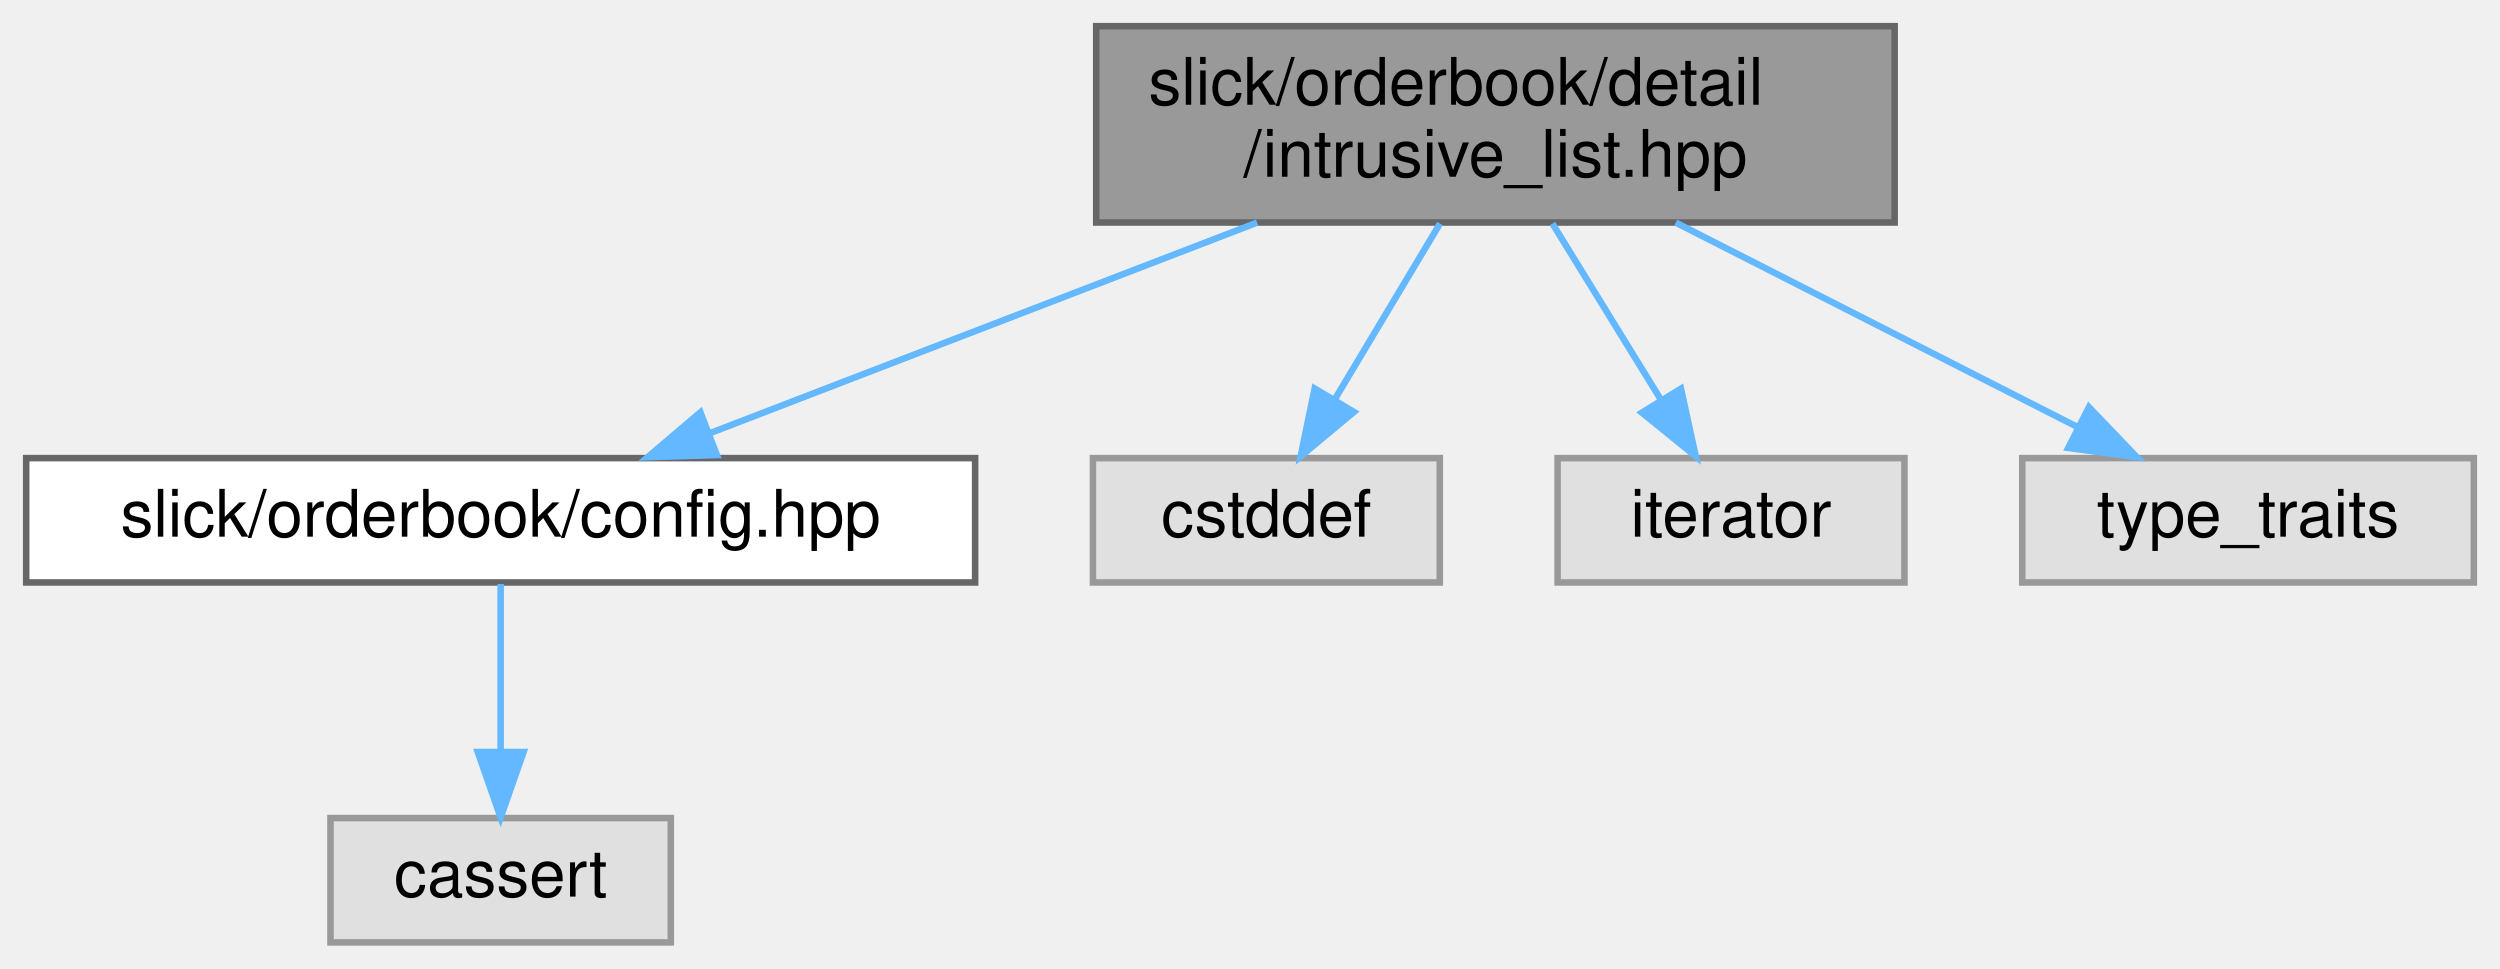
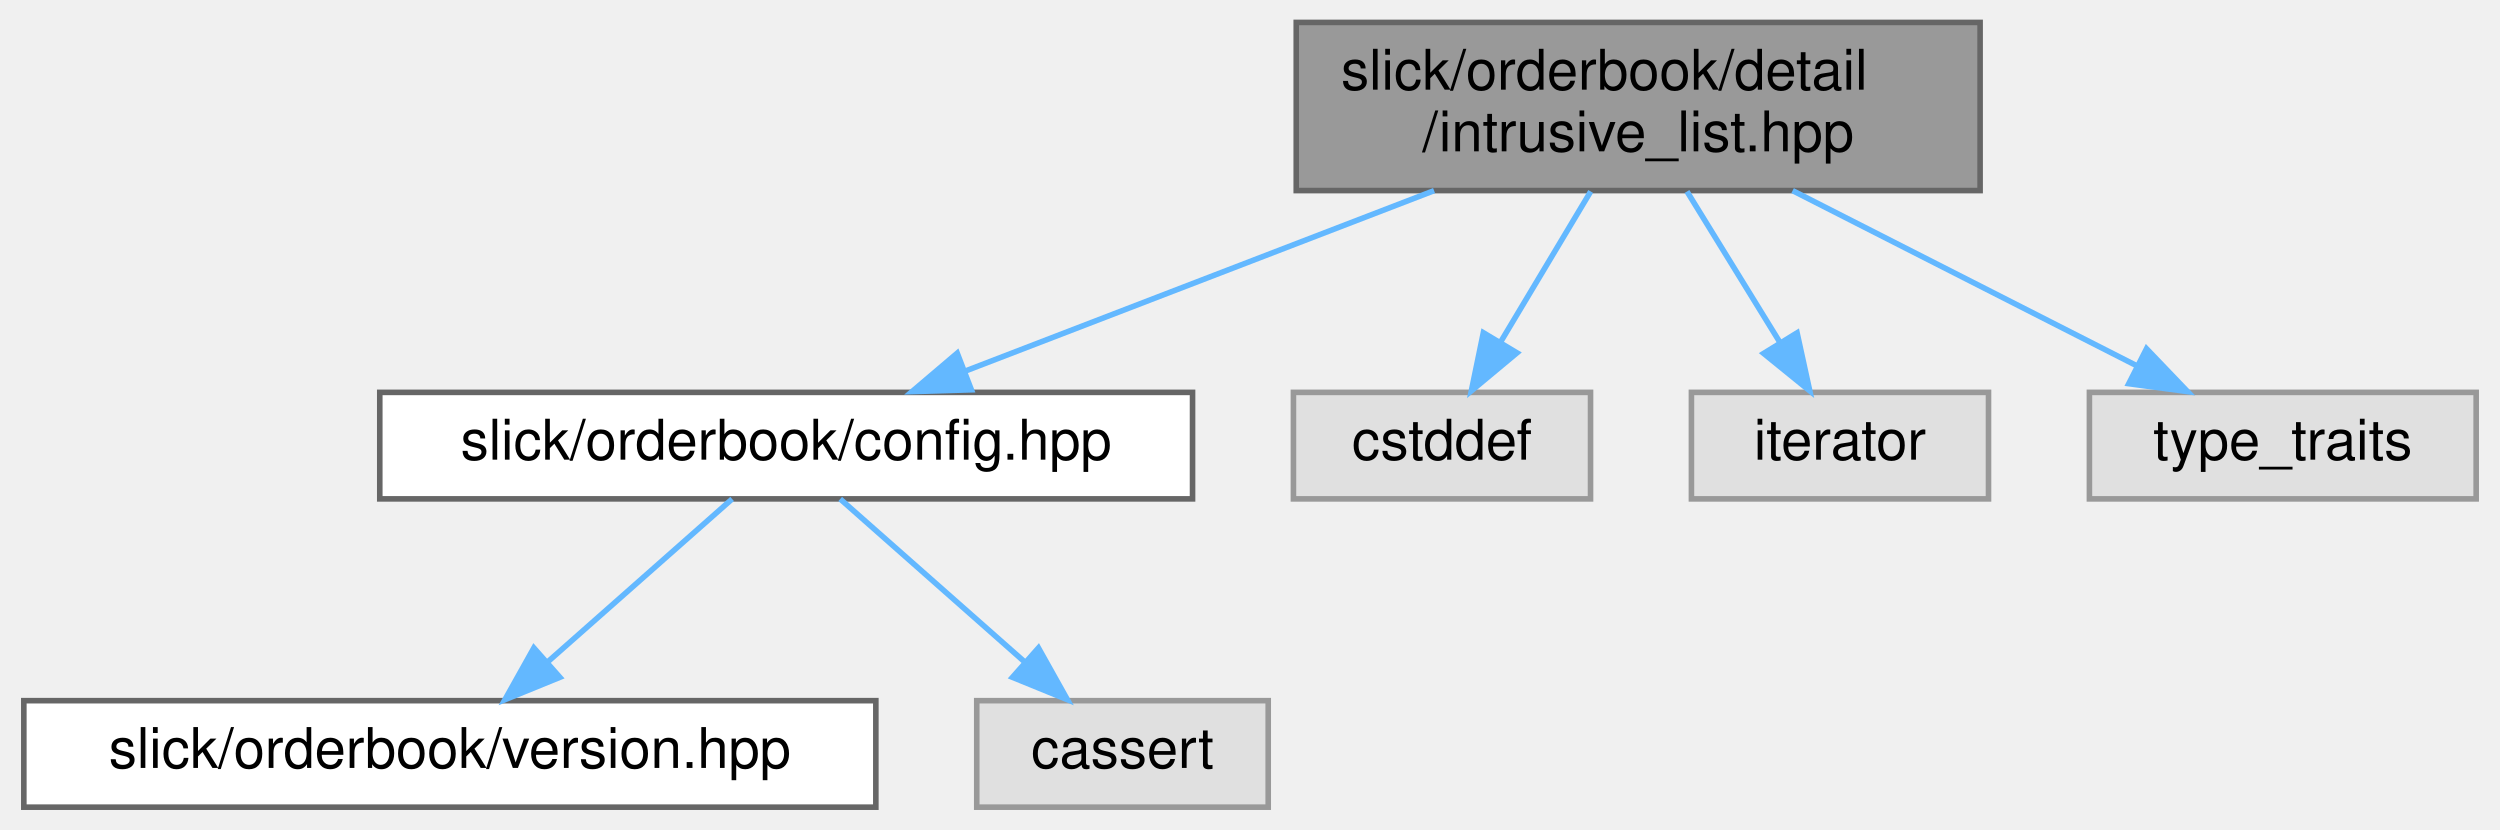
- <svg xmlns="http://www.w3.org/2000/svg" xmlns:xlink="http://www.w3.org/1999/xlink" width="382pt" height="148pt" viewBox="0.00 0.00 382.00 148.00">
+ <svg xmlns="http://www.w3.org/2000/svg" xmlns:xlink="http://www.w3.org/1999/xlink" width="446pt" height="148pt" viewBox="0.00 0.00 445.50 148.00">
  <g id="graph0" class="graph" transform="scale(1 1) rotate(0) translate(4 144)">
    <g id="Node000001" class="node">
      <g id="a_Node000001">
        <a xlink:title=" ">
-           <polygon fill="#999999" stroke="#666666" points="285.5,-140 163.5,-140 163.5,-110 285.5,-110 285.5,-140" />
-           <text text-anchor="start" x="171.5" y="-128" font-family="Helvetica,sans-Serif" font-size="10.00">slick/orderbook/detail</text>
-           <text text-anchor="middle" x="224.5" y="-117" font-family="Helvetica,sans-Serif" font-size="10.00">/intrusive_list.hpp</text>
+           <polygon fill="#999999" stroke="#666666" points="349,-140 227,-140 227,-110 349,-110 349,-140" />
+           <text text-anchor="start" x="235" y="-128" font-family="Helvetica,sans-Serif" font-size="10.00">slick/orderbook/detail</text>
+           <text text-anchor="middle" x="288" y="-117" font-family="Helvetica,sans-Serif" font-size="10.00">/intrusive_list.hpp</text>
        </a>
      </g>
    </g>
    <g id="Node000002" class="node">
      <g id="a_Node000002">
        <a xlink:href="config_8hpp.html" target="_top" xlink:title=" ">
-           <polygon fill="white" stroke="#666666" points="145,-74 0,-74 0,-55 145,-55 145,-74" />
-           <text text-anchor="middle" x="72.5" y="-62" font-family="Helvetica,sans-Serif" font-size="10.00">slick/orderbook/config.hpp</text>
+           <polygon fill="white" stroke="#666666" points="208.5,-74 63.5,-74 63.5,-55 208.5,-55 208.5,-74" />
+           <text text-anchor="middle" x="136" y="-62" font-family="Helvetica,sans-Serif" font-size="10.00">slick/orderbook/config.hpp</text>
        </a>
      </g>
    </g>
    <g id="edge1_Node000001_Node000002" class="edge">
      <g id="a_edge1_Node000001_Node000002">
        <a xlink:title=" ">
-           <path fill="none" stroke="#63b8ff" d="M188.09,-109.99C162.62,-100.18 128.91,-87.21 104.47,-77.81" />
-           <polygon fill="#63b8ff" stroke="#63b8ff" points="105.54,-74.46 94.95,-74.14 103.02,-81 105.54,-74.46" />
+           <path fill="none" stroke="#63b8ff" d="M251.59,-109.99C226.12,-100.18 192.41,-87.21 167.97,-77.81" />
+           <polygon fill="#63b8ff" stroke="#63b8ff" points="169.04,-74.46 158.45,-74.14 166.52,-81 169.04,-74.46" />
+         </a>
+       </g>
+     </g>
+     <g id="Node000005" class="node">
+       <g id="a_Node000005">
+         <a xlink:title=" ">
+           <polygon fill="#e0e0e0" stroke="#999999" points="279.5,-74 226.5,-74 226.5,-55 279.5,-55 279.5,-74" />
+           <text text-anchor="middle" x="253" y="-62" font-family="Helvetica,sans-Serif" font-size="10.00">cstddef</text>
+         </a>
+       </g>
+     </g>
+     <g id="edge4_Node000001_Node000005" class="edge">
+       <g id="a_edge4_Node000001_Node000005">
+         <a xlink:title=" ">
+           <path fill="none" stroke="#63b8ff" d="M279.53,-109.84C274.71,-101.78 268.63,-91.62 263.5,-83.06" />
+           <polygon fill="#63b8ff" stroke="#63b8ff" points="266.38,-81.05 258.24,-74.27 260.38,-84.64 266.38,-81.05" />
+         </a>
+       </g>
+     </g>
+     <g id="Node000006" class="node">
+       <g id="a_Node000006">
+         <a xlink:title=" ">
+           <polygon fill="#e0e0e0" stroke="#999999" points="350.5,-74 297.5,-74 297.5,-55 350.5,-55 350.5,-74" />
+           <text text-anchor="middle" x="324" y="-62" font-family="Helvetica,sans-Serif" font-size="10.00">iterator</text>
+         </a>
+       </g>
+     </g>
+     <g id="edge5_Node000001_Node000006" class="edge">
+       <g id="a_edge5_Node000001_Node000006">
+         <a xlink:title=" ">
+           <path fill="none" stroke="#63b8ff" d="M296.71,-109.84C301.67,-101.78 307.93,-91.62 313.2,-83.06" />
+           <polygon fill="#63b8ff" stroke="#63b8ff" points="316.35,-84.62 318.61,-74.27 310.38,-80.95 316.35,-84.62" />
+         </a>
+       </g>
+     </g>
+     <g id="Node000007" class="node">
+       <g id="a_Node000007">
+         <a xlink:title=" ">
+           <polygon fill="#e0e0e0" stroke="#999999" points="437.5,-74 368.5,-74 368.5,-55 437.5,-55 437.5,-74" />
+           <text text-anchor="middle" x="403" y="-62" font-family="Helvetica,sans-Serif" font-size="10.00">type_traits</text>
+         </a>
+       </g>
+     </g>
+     <g id="edge6_Node000001_Node000007" class="edge">
+       <g id="a_edge6_Node000001_Node000007">
+         <a xlink:title=" ">
+           <path fill="none" stroke="#63b8ff" d="M315.55,-109.99C334.22,-100.49 358.74,-88.02 377.06,-78.69" />
+           <polygon fill="#63b8ff" stroke="#63b8ff" points="378.69,-81.79 386.02,-74.14 375.52,-75.55 378.69,-81.79" />
+         </a>
+       </g>
+     </g>
+     <g id="Node000003" class="node">
+       <g id="a_Node000003">
+         <a xlink:href="version_8hpp.html" target="_top" xlink:title=" ">
+           <polygon fill="white" stroke="#666666" points="152,-19 0,-19 0,0 152,0 152,-19" />
+           <text text-anchor="middle" x="76" y="-7" font-family="Helvetica,sans-Serif" font-size="10.00">slick/orderbook/version.hpp</text>
+         </a>
+       </g>
+     </g>
+     <g id="edge2_Node000002_Node000003" class="edge">
+       <g id="a_edge2_Node000002_Node000003">
+         <a xlink:title=" ">
+           <path fill="none" stroke="#63b8ff" d="M126.36,-54.98C117.49,-47.15 104.13,-35.34 93.39,-25.86" />
+           <polygon fill="#63b8ff" stroke="#63b8ff" points="95.63,-23.17 85.82,-19.17 90.99,-28.41 95.63,-23.17" />
        </a>
      </g>
    </g>
    <g id="Node000004" class="node">
      <g id="a_Node000004">
        <a xlink:title=" ">
-           <polygon fill="#e0e0e0" stroke="#999999" points="216,-74 163,-74 163,-55 216,-55 216,-74" />
-           <text text-anchor="middle" x="189.5" y="-62" font-family="Helvetica,sans-Serif" font-size="10.00">cstddef</text>
+           <polygon fill="#e0e0e0" stroke="#999999" points="222,-19 170,-19 170,0 222,0 222,-19" />
+           <text text-anchor="middle" x="196" y="-7" font-family="Helvetica,sans-Serif" font-size="10.00">cassert</text>
        </a>
      </g>
    </g>
-     <g id="edge3_Node000001_Node000004" class="edge">
-       <g id="a_edge3_Node000001_Node000004">
+     <g id="edge3_Node000002_Node000004" class="edge">
+       <g id="a_edge3_Node000002_Node000004">
        <a xlink:title=" ">
-           <path fill="none" stroke="#63b8ff" d="M216.03,-109.84C211.21,-101.78 205.13,-91.62 200,-83.06" />
-           <polygon fill="#63b8ff" stroke="#63b8ff" points="202.88,-81.05 194.74,-74.27 196.88,-84.64 202.88,-81.05" />
-         </a>
-       </g>
-     </g>
-     <g id="Node000005" class="node">
-       <g id="a_Node000005">
-         <a xlink:title=" ">
-           <polygon fill="#e0e0e0" stroke="#999999" points="287,-74 234,-74 234,-55 287,-55 287,-74" />
-           <text text-anchor="middle" x="260.5" y="-62" font-family="Helvetica,sans-Serif" font-size="10.00">iterator</text>
-         </a>
-       </g>
-     </g>
-     <g id="edge4_Node000001_Node000005" class="edge">
-       <g id="a_edge4_Node000001_Node000005">
-         <a xlink:title=" ">
-           <path fill="none" stroke="#63b8ff" d="M233.21,-109.84C238.17,-101.78 244.43,-91.62 249.7,-83.06" />
-           <polygon fill="#63b8ff" stroke="#63b8ff" points="252.85,-84.62 255.11,-74.27 246.88,-80.95 252.85,-84.62" />
-         </a>
-       </g>
-     </g>
-     <g id="Node000006" class="node">
-       <g id="a_Node000006">
-         <a xlink:title=" ">
-           <polygon fill="#e0e0e0" stroke="#999999" points="374,-74 305,-74 305,-55 374,-55 374,-74" />
-           <text text-anchor="middle" x="339.5" y="-62" font-family="Helvetica,sans-Serif" font-size="10.00">type_traits</text>
-         </a>
-       </g>
-     </g>
-     <g id="edge5_Node000001_Node000006" class="edge">
-       <g id="a_edge5_Node000001_Node000006">
-         <a xlink:title=" ">
-           <path fill="none" stroke="#63b8ff" d="M252.05,-109.99C270.72,-100.49 295.24,-88.02 313.56,-78.69" />
-           <polygon fill="#63b8ff" stroke="#63b8ff" points="315.19,-81.79 322.52,-74.14 312.02,-75.55 315.19,-81.79" />
-         </a>
-       </g>
-     </g>
-     <g id="Node000003" class="node">
-       <g id="a_Node000003">
-         <a xlink:title=" ">
-           <polygon fill="#e0e0e0" stroke="#999999" points="98.5,-19 46.5,-19 46.5,0 98.5,0 98.5,-19" />
-           <text text-anchor="middle" x="72.5" y="-7" font-family="Helvetica,sans-Serif" font-size="10.00">cassert</text>
-         </a>
-       </g>
-     </g>
-     <g id="edge2_Node000002_Node000003" class="edge">
-       <g id="a_edge2_Node000002_Node000003">
-         <a xlink:title=" ">
-           <path fill="none" stroke="#63b8ff" d="M72.5,-54.75C72.5,-47.8 72.5,-37.85 72.5,-29.13" />
-           <polygon fill="#63b8ff" stroke="#63b8ff" points="76,-29.09 72.5,-19.09 69,-29.09 76,-29.09" />
+           <path fill="none" stroke="#63b8ff" d="M145.64,-54.98C154.51,-47.15 167.87,-35.34 178.61,-25.86" />
+           <polygon fill="#63b8ff" stroke="#63b8ff" points="181.01,-28.41 186.18,-19.17 176.37,-23.17 181.01,-28.41" />
        </a>
      </g>
    </g>
  </g>
</svg>
